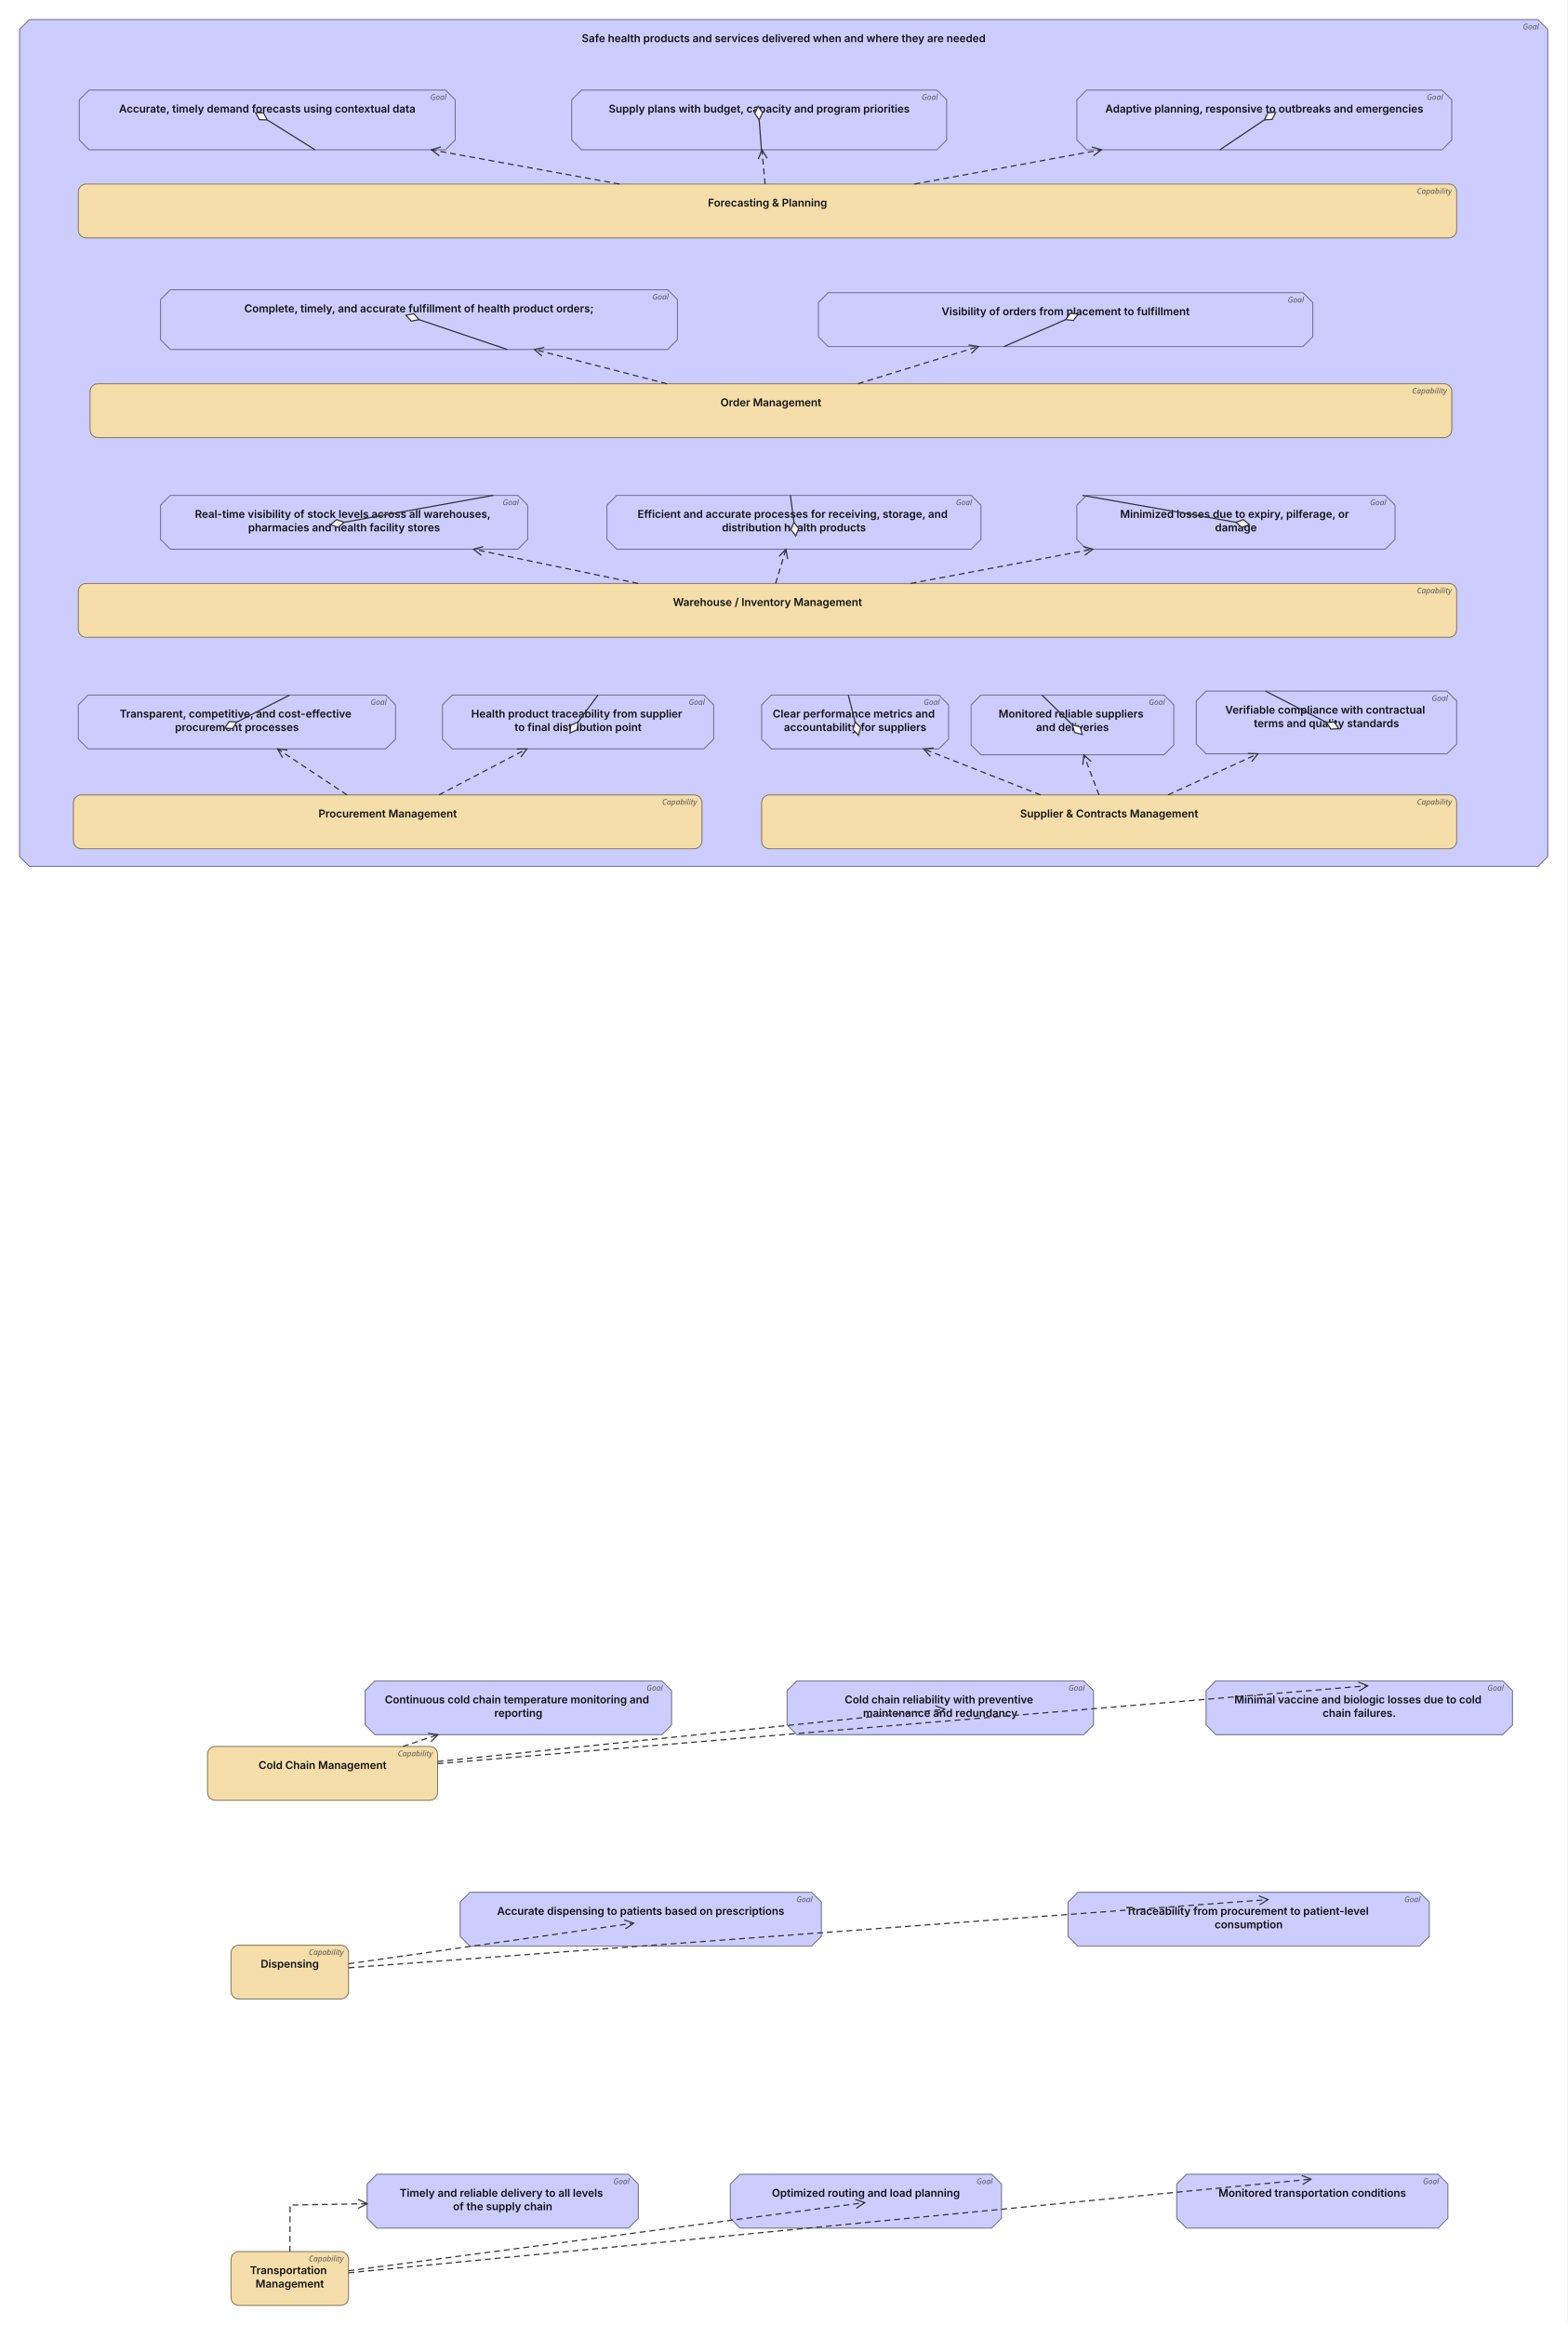
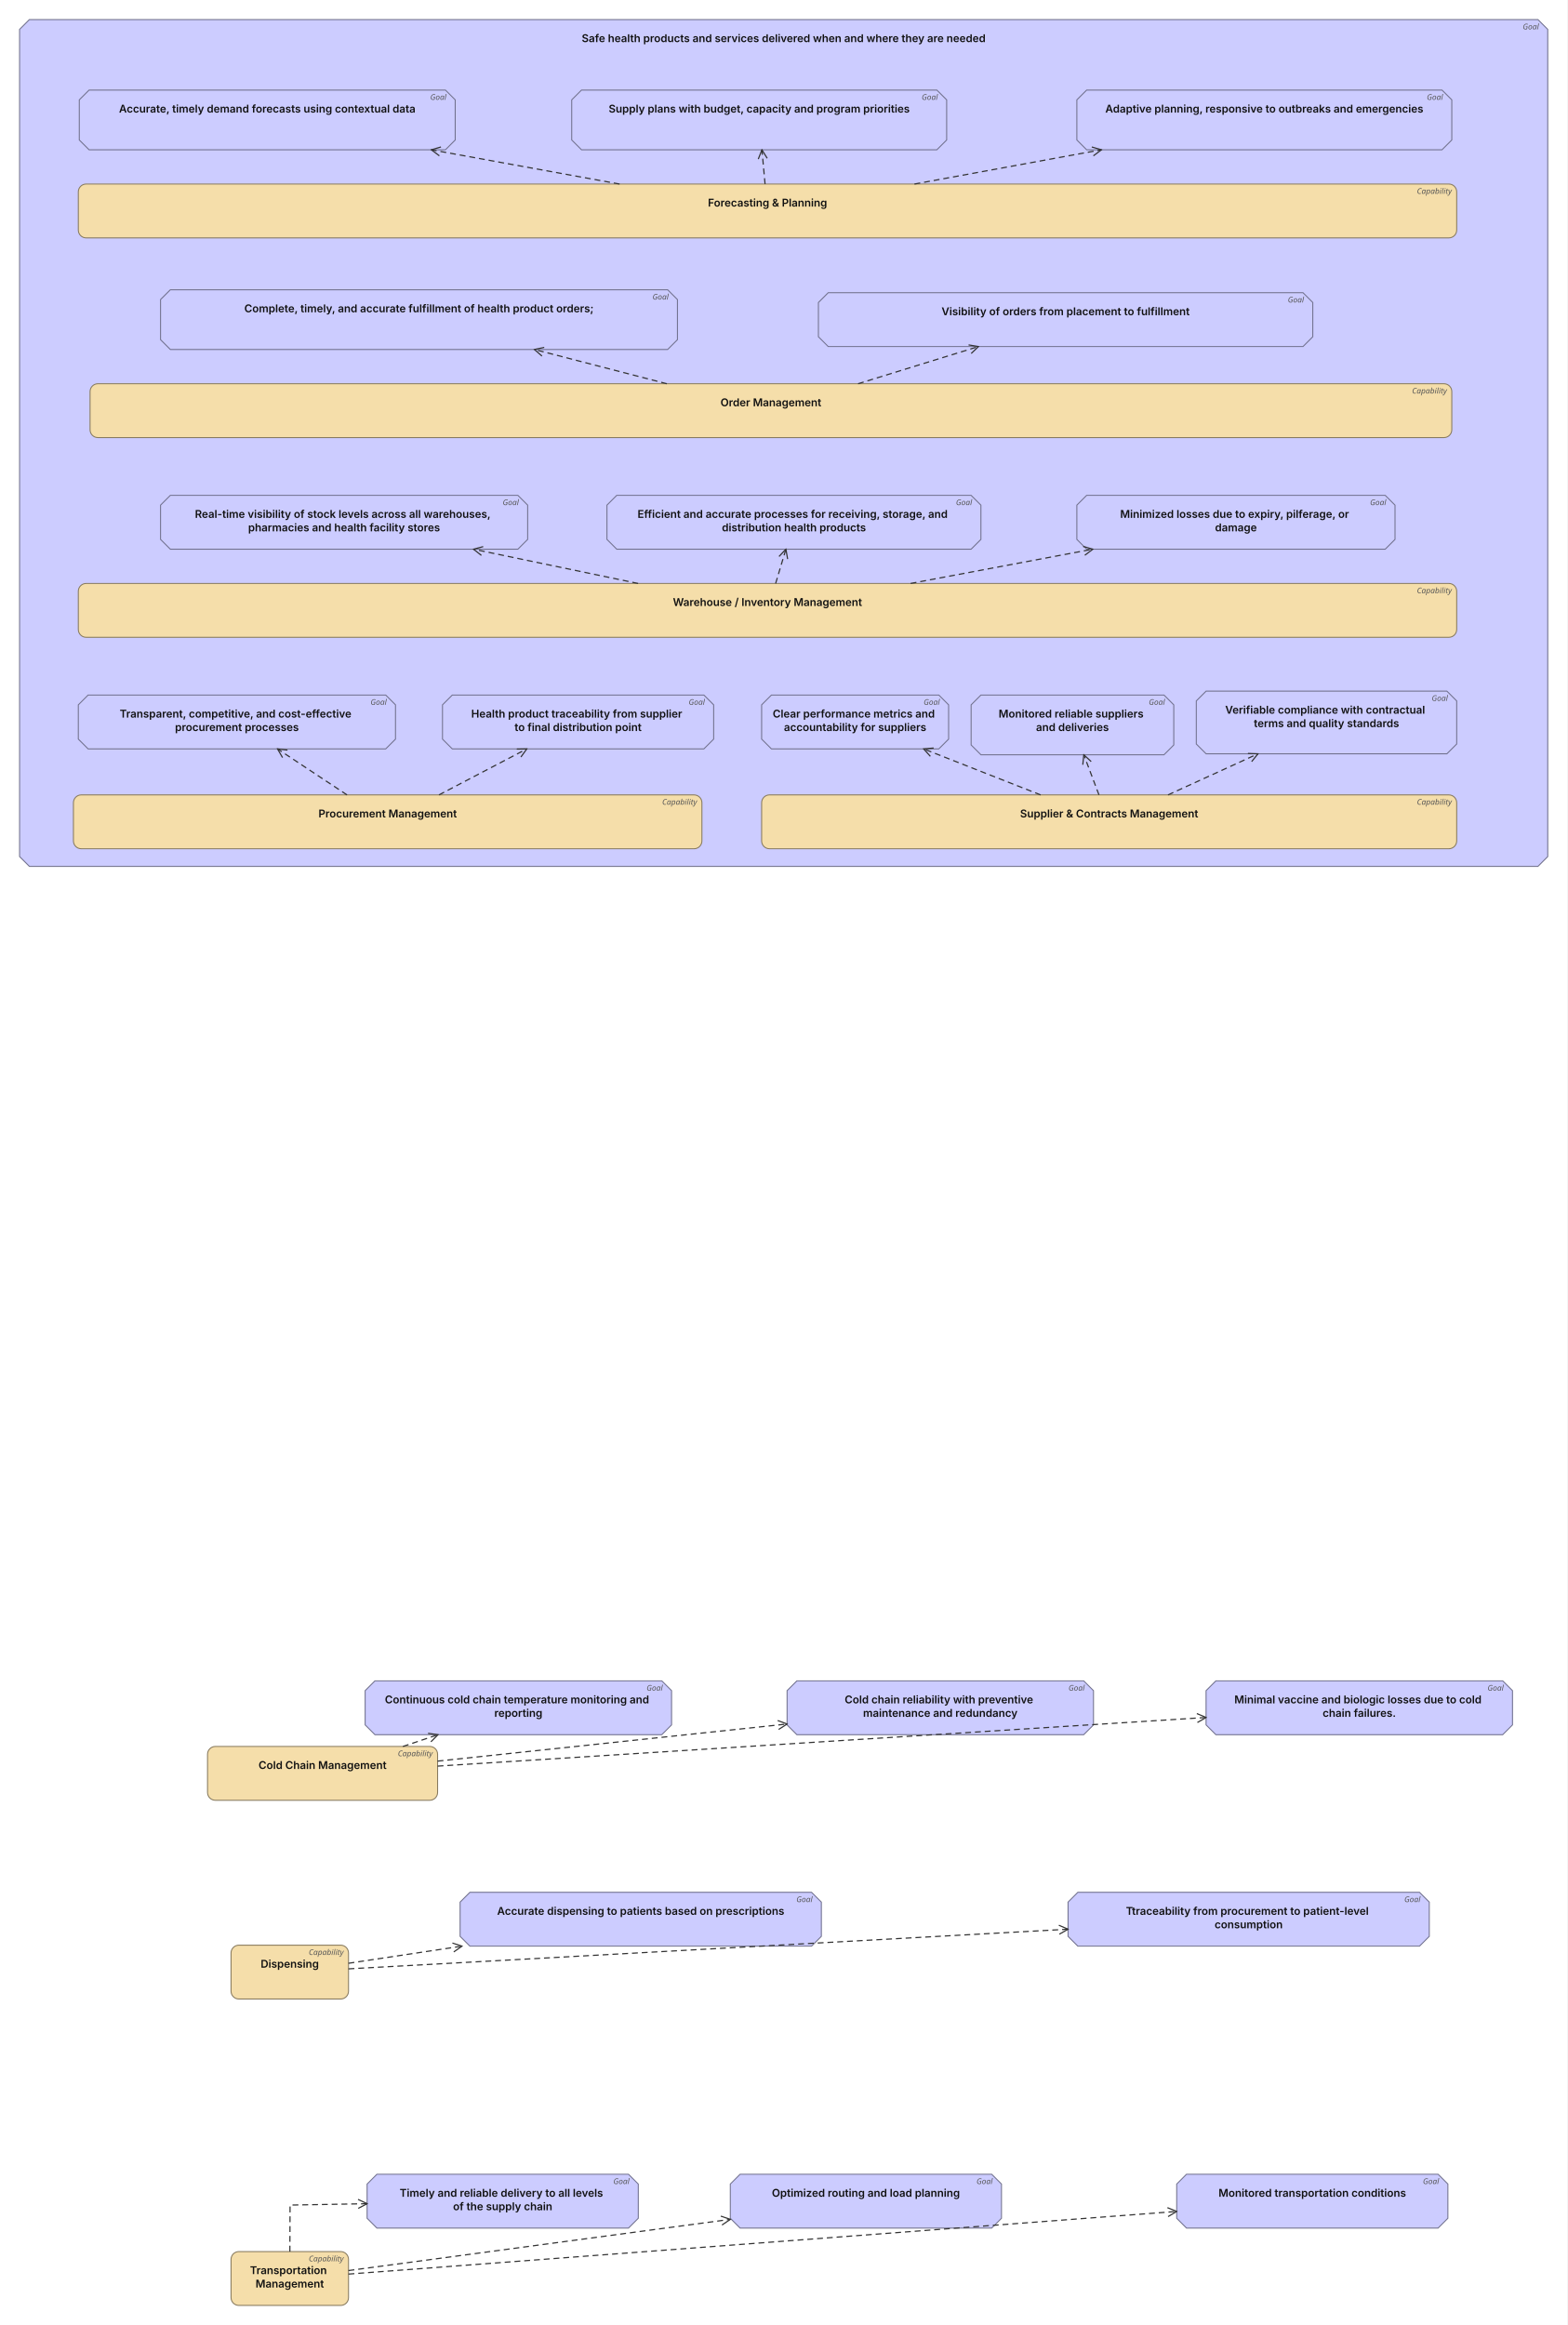
<svg xmlns="http://www.w3.org/2000/svg" viewBox="40 16 1601 2375" width="1601" height="2375" role="img" aria-labelledby="av-title">
  <style>
.av-name{font:600 11px system-ui,-apple-system,"Segoe UI",sans-serif;fill:#111}
.av-type{font:italic 8px system-ui,sans-serif;fill:#555}
.av-group{font:600 11px system-ui,sans-serif;fill:#333}
.av-note{font:10px system-ui,sans-serif;fill:#222}
.av-rel{font:9px system-ui,sans-serif;fill:#333;paint-order:stroke;stroke:#fff;stroke-width:3px}
a:hover rect,a:hover polygon,a:focus rect,a:focus polygon{stroke:#06c;stroke-width:2.5}
</style>
  <defs>
    <marker id="arrow-open" viewBox="0 0 12 12" refX="11" refY="6" markerWidth="11" markerHeight="11" orient="auto-start-reverse" markerUnits="userSpaceOnUse">
      <path d="M1 1 L11 6 L1 11" fill="none" stroke="#333" stroke-width="1.3" />
    </marker>
    <marker id="arrow-filled" viewBox="0 0 12 12" refX="11" refY="6" markerWidth="11" markerHeight="11" orient="auto-start-reverse" markerUnits="userSpaceOnUse">
      <path d="M1 1 L11 6 L1 11 Z" fill="#333" />
    </marker>
    <marker id="arrow-small" viewBox="0 0 10 10" refX="9" refY="5" markerWidth="8" markerHeight="8" orient="auto-start-reverse" markerUnits="userSpaceOnUse">
      <path d="M1 1 L9 5 L1 9" fill="none" stroke="#333" stroke-width="1.2" />
    </marker>
    <marker id="triangle-hollow" viewBox="0 0 14 14" refX="13" refY="7" markerWidth="13" markerHeight="13" orient="auto-start-reverse" markerUnits="userSpaceOnUse">
      <path d="M1 1 L13 7 L1 13 Z" fill="#fff" stroke="#333" stroke-width="1.2" />
    </marker>
    <marker id="diamond-filled" viewBox="0 0 16 10" refX="1" refY="5" markerWidth="16" markerHeight="10" orient="auto-start-reverse" markerUnits="userSpaceOnUse">
      <path d="M1 5 L8 1 L15 5 L8 9 Z" fill="#333" />
    </marker>
    <marker id="diamond-hollow" viewBox="0 0 16 10" refX="1" refY="5" markerWidth="16" markerHeight="10" orient="auto-start-reverse" markerUnits="userSpaceOnUse">
      <path d="M1 5 L8 1 L15 5 L8 9 Z" fill="#fff" stroke="#333" stroke-width="1.2" />
    </marker>
    <marker id="dot" viewBox="0 0 8 8" refX="4" refY="4" markerWidth="7" markerHeight="7" orient="auto" markerUnits="userSpaceOnUse">
      <circle cx="4" cy="4" r="3.2" fill="#333" />
    </marker>
    <pattern id="missing" width="8" height="8" patternUnits="userSpaceOnUse" patternTransform="rotate(45)">
      <rect width="8" height="8" fill="#fff" />
      <line x1="0" y1="0" x2="0" y2="8" stroke="#d33" stroke-width="2" />
    </pattern>
  </defs>
  <rect x="40" y="16" width="1601" height="2375" fill="#fff" />
  <a href="../../../en/dpi-h-ra/archimate/0.2.0/elements/id-3fd56c1375c44038a7d61f56715945ea/" target="_top">
    <polygon points="70,36 1611,36 1621,46 1621,891 1611,901 70,901 60,891 60,46" fill="#ccccff" stroke="#70708c" stroke-width="1" />
    <text class="av-type" x="1612" y="46" text-anchor="end">Goal</text>
    <text class="av-name" x="840.5" y="59" text-anchor="middle">
      <tspan x="840.5" dy="0">Safe health products and services delivered when and where they are needed</tspan>
    </text>
  </a>
  <a href="../../../en/dpi-h-ra/archimate/0.2.0/elements/id-bec80863d13c42dd85e3df25cd911478/" target="_top">
    <polygon points="131,108 495,108 505,118 505,159 495,169 131,169 121,159 121,118" fill="#ccccff" stroke="#70708c" stroke-width="1" />
    <text class="av-type" x="496" y="118" text-anchor="end">Goal</text>
    <text class="av-name" x="313" y="131" text-anchor="middle">
      <tspan x="313" dy="0">Accurate, timely demand forecasts using contextual data</tspan>
    </text>
  </a>
  <a href="../../../en/dpi-h-ra/archimate/0.2.0/elements/id-e48158364b4f4d42bf870ad246a0a75b/" target="_top">
    <polygon points="634,108 997,108 1007,118 1007,159 997,169 634,169 624,159 624,118" fill="#ccccff" stroke="#70708c" stroke-width="1" />
    <text class="av-type" x="998" y="118" text-anchor="end">Goal</text>
    <text class="av-name" x="815.5" y="131" text-anchor="middle">
      <tspan x="815.5" dy="0">Supply plans with budget, capacity and program priorities</tspan>
    </text>
  </a>
  <a href="../../../en/dpi-h-ra/archimate/0.2.0/elements/id-0c7a544f41c64d959ec448b9e152de0a/" target="_top">
    <polygon points="1150,108 1513,108 1523,118 1523,159 1513,169 1150,169 1140,159 1140,118" fill="#ccccff" stroke="#70708c" stroke-width="1" />
    <text class="av-type" x="1514" y="118" text-anchor="end">Goal</text>
    <text class="av-name" x="1331.5" y="131" text-anchor="middle">
      <tspan x="1331.5" dy="0">Adaptive planning, responsive to outbreaks and emergencies</tspan>
    </text>
  </a>
  <a href="../../../en/dpi-h-ra/archimate/0.2.0/elements/id-e53b31972646454384c78f3380f5c40e/" target="_top">
    <rect x="120" y="204" width="1408" height="55" rx="8" fill="#f5deaa" stroke="#877a5e" stroke-width="1" />
    <text class="av-type" x="1523" y="214" text-anchor="end">Capability</text>
    <text class="av-name" x="824" y="227" text-anchor="middle">
      <tspan x="824" dy="0">Forecasting &amp; Planning</tspan>
    </text>
  </a>
  <a href="../../../en/dpi-h-ra/archimate/0.2.0/elements/id-f9c2f2cd09fd4799ac06f33ed88bb61c/" target="_top">
    <rect x="132" y="408" width="1391" height="55" rx="8" fill="#f5deaa" stroke="#877a5e" stroke-width="1" />
    <text class="av-type" x="1518" y="418" text-anchor="end">Capability</text>
    <text class="av-name" x="827.5" y="431" text-anchor="middle">
      <tspan x="827.5" dy="0">Order Management</tspan>
    </text>
  </a>
  <a href="../../../en/dpi-h-ra/archimate/0.2.0/elements/id-88dfd0a869354490ae75e095d940582a/" target="_top">
    <polygon points="214,312 722,312 732,322 732,363 722,373 214,373 204,363 204,322" fill="#ccccff" stroke="#70708c" stroke-width="1" />
    <text class="av-type" x="723" y="322" text-anchor="end">Goal</text>
    <text class="av-name" x="468" y="335" text-anchor="middle">
      <tspan x="468" dy="0">Complete, timely, and accurate fulfillment of health product orders;</tspan>
    </text>
  </a>
  <a href="../../../en/dpi-h-ra/archimate/0.2.0/elements/id-a0d3c79cdc2840eaaf8927f96ec65a2d/" target="_top">
    <polygon points="886,315 1371,315 1381,325 1381,360 1371,370 886,370 876,360 876,325" fill="#ccccff" stroke="#70708c" stroke-width="1" />
    <text class="av-type" x="1372" y="325" text-anchor="end">Goal</text>
    <text class="av-name" x="1128.5" y="338" text-anchor="middle">
      <tspan x="1128.5" dy="0">Visibility of orders from placement to fulfillment</tspan>
    </text>
  </a>
  <a href="../../../en/dpi-h-ra/archimate/0.2.0/elements/id-2d603034c4194b058762690fd6415ff0/" target="_top">
    <rect x="120" y="612" width="1408" height="55" rx="8" fill="#f5deaa" stroke="#877a5e" stroke-width="1" />
    <text class="av-type" x="1523" y="622" text-anchor="end">Capability</text>
    <text class="av-name" x="824" y="635" text-anchor="middle">
      <tspan x="824" dy="0">Warehouse / Inventory Management</tspan>
    </text>
  </a>
  <a href="../../../en/dpi-h-ra/archimate/0.2.0/elements/id-0c2dc1785bbc4274b810f7d974fadc9b/" target="_top">
    <polygon points="214,522 569,522 579,532 579,567 569,577 214,577 204,567 204,532" fill="#ccccff" stroke="#70708c" stroke-width="1" />
    <text class="av-type" x="570" y="532" text-anchor="end">Goal</text>
    <text class="av-name" x="391.5" y="545" text-anchor="middle">
      <tspan x="391.5" dy="0">Real-time visibility of stock levels across all warehouses,</tspan>
      <tspan x="391.5" dy="13.75">pharmacies and health facility stores</tspan>
    </text>
  </a>
  <a href="../../../en/dpi-h-ra/archimate/0.2.0/elements/id-3c1ffe1cbc8944b4bd1e6075b0eac9e1/" target="_top">
    <polygon points="670,522 1032,522 1042,532 1042,567 1032,577 670,577 660,567 660,532" fill="#ccccff" stroke="#70708c" stroke-width="1" />
    <text class="av-type" x="1033" y="532" text-anchor="end">Goal</text>
    <text class="av-name" x="851" y="545" text-anchor="middle">
      <tspan x="851" dy="0">Efficient and accurate processes for receiving, storage, and</tspan>
      <tspan x="851" dy="13.75">distribution health products</tspan>
    </text>
  </a>
  <a href="../../../en/dpi-h-ra/archimate/0.2.0/elements/id-72c9ea29b0c24074bc555c3b3201e617/" target="_top">
    <polygon points="1150,522 1455,522 1465,532 1465,567 1455,577 1150,577 1140,567 1140,532" fill="#ccccff" stroke="#70708c" stroke-width="1" />
    <text class="av-type" x="1456" y="532" text-anchor="end">Goal</text>
    <text class="av-name" x="1302.5" y="545" text-anchor="middle">
      <tspan x="1302.5" dy="0">Minimized losses due to expiry, pilferage, or</tspan>
      <tspan x="1302.5" dy="13.75">damage</tspan>
    </text>
  </a>
  <a href="../../../en/dpi-h-ra/archimate/0.2.0/elements/id-9825f8c281d74fa5a9ec0171e246fb27/" target="_top">
    <rect x="115" y="828" width="642" height="55" rx="8" fill="#f5deaa" stroke="#877a5e" stroke-width="1" />
    <text class="av-type" x="752" y="838" text-anchor="end">Capability</text>
    <text class="av-name" x="436" y="851" text-anchor="middle">
      <tspan x="436" dy="0">Procurement Management</tspan>
    </text>
  </a>
  <a href="../../../en/dpi-h-ra/archimate/0.2.0/elements/id-cc8f986da3c64f6eb50fea04473a596c/" target="_top">
    <polygon points="130,726 434,726 444,736 444,771 434,781 130,781 120,771 120,736" fill="#ccccff" stroke="#70708c" stroke-width="1" />
    <text class="av-type" x="435" y="736" text-anchor="end">Goal</text>
    <text class="av-name" x="282" y="749" text-anchor="middle">
      <tspan x="282" dy="0">Transparent, competitive, and cost-effective</tspan>
      <tspan x="282" dy="13.75">procurement processes</tspan>
    </text>
  </a>
  <a href="../../../en/dpi-h-ra/archimate/0.2.0/elements/id-1ea61b96bda34536937bf1783d3c4f22/" target="_top">
    <polygon points="502,726 759,726 769,736 769,771 759,781 502,781 492,771 492,736" fill="#ccccff" stroke="#70708c" stroke-width="1" />
    <text class="av-type" x="760" y="736" text-anchor="end">Goal</text>
    <text class="av-name" x="630.5" y="749" text-anchor="middle">
      <tspan x="630.5" dy="0">Health product traceability from supplier</tspan>
      <tspan x="630.5" dy="13.75">to final distribution point</tspan>
    </text>
  </a>
  <a href="../../../en/dpi-h-ra/archimate/0.2.0/elements/id-f3331a72444d4cc49391c25e0f7745fd/" target="_top">
    <rect x="818" y="828" width="710" height="55" rx="8" fill="#f5deaa" stroke="#877a5e" stroke-width="1" />
    <text class="av-type" x="1523" y="838" text-anchor="end">Capability</text>
    <text class="av-name" x="1173" y="851" text-anchor="middle">
      <tspan x="1173" dy="0">Supplier &amp; Contracts Management</tspan>
    </text>
  </a>
  <a href="../../../en/dpi-h-ra/archimate/0.2.0/elements/id-611f30aa79e949439f93e4f06bd82e48/" target="_top">
    <polygon points="828,726 999,726 1009,736 1009,771 999,781 828,781 818,771 818,736" fill="#ccccff" stroke="#70708c" stroke-width="1" />
    <text class="av-type" x="1000" y="736" text-anchor="end">Goal</text>
    <text class="av-name" x="913.5" y="749" text-anchor="middle">
      <tspan x="913.5" dy="0">Clear performance metrics and</tspan>
      <tspan x="913.5" dy="13.75">accountability for suppliers</tspan>
    </text>
  </a>
  <a href="../../../en/dpi-h-ra/archimate/0.2.0/elements/id-0cf148cf09914184972be4bdaee43394/" target="_top">
    <polygon points="1042,726 1229,726 1239,736 1239,777 1229,787 1042,787 1032,777 1032,736" fill="#ccccff" stroke="#70708c" stroke-width="1" />
    <text class="av-type" x="1230" y="736" text-anchor="end">Goal</text>
    <text class="av-name" x="1135.5" y="749" text-anchor="middle">
      <tspan x="1135.5" dy="0">Monitored reliable suppliers</tspan>
      <tspan x="1135.5" dy="13.75">and deliveries</tspan>
    </text>
  </a>
  <a href="../../../en/dpi-h-ra/archimate/0.2.0/elements/id-689e8648bcce42e695cd6512579b30a7/" target="_top">
    <polygon points="1272,722 1518,722 1528,732 1528,776 1518,786 1272,786 1262,776 1262,732" fill="#ccccff" stroke="#70708c" stroke-width="1" />
    <text class="av-type" x="1519" y="732" text-anchor="end">Goal</text>
    <text class="av-name" x="1395" y="745" text-anchor="middle">
      <tspan x="1395" dy="0">Verifiable compliance with contractual</tspan>
      <tspan x="1395" dy="13.75">terms and quality standards</tspan>
    </text>
  </a>
  <a href="../../../en/dpi-h-ra/archimate/0.2.0/elements/id-78ec1c7fd76943298ffdeea12f7acc4d/" target="_top">
    <polygon points="423,1733 716,1733 726,1743 726,1778 716,1788 423,1788 413,1778 413,1743" fill="#ccccff" stroke="#70708c" stroke-width="1" />
    <text class="av-type" x="717" y="1743" text-anchor="end">Goal</text>
    <text class="av-name" x="569.5" y="1756" text-anchor="middle">
      <tspan x="569.5" dy="0">Continuous cold chain temperature monitoring and</tspan>
      <tspan x="569.5" dy="13.75">reporting</tspan>
    </text>
  </a>
  <a href="../../../en/dpi-h-ra/archimate/0.2.0/elements/id-d56dcdd2deb44ad4a88e6b573ccb7f92/" target="_top">
    <polygon points="854,1733 1147,1733 1157,1743 1157,1778 1147,1788 854,1788 844,1778 844,1743" fill="#ccccff" stroke="#70708c" stroke-width="1" />
    <text class="av-type" x="1148" y="1743" text-anchor="end">Goal</text>
    <text class="av-name" x="1000.5" y="1756" text-anchor="middle">
      <tspan x="1000.5" dy="0">Cold chain reliability with preventive</tspan>
      <tspan x="1000.5" dy="13.75">maintenance and redundancy</tspan>
    </text>
  </a>
  <a href="../../../en/dpi-h-ra/archimate/0.2.0/elements/id-3c813327c5e14e6697a0e2fb1586cd6a/" target="_top">
    <polygon points="1282,1733 1575,1733 1585,1743 1585,1778 1575,1788 1282,1788 1272,1778 1272,1743" fill="#ccccff" stroke="#70708c" stroke-width="1" />
    <text class="av-type" x="1576" y="1743" text-anchor="end">Goal</text>
    <text class="av-name" x="1428.5" y="1756" text-anchor="middle">
      <tspan x="1428.5" dy="0">Minimal vaccine and biologic losses due to cold</tspan>
      <tspan x="1428.5" dy="13.75">chain failures.</tspan>
    </text>
  </a>
  <a href="../../../en/dpi-h-ra/archimate/0.2.0/elements/id-fb45f12f12df4939927654027e6a54e1/" target="_top">
    <rect x="252" y="1800" width="235" height="55" rx="8" fill="#f5deaa" stroke="#877a5e" stroke-width="1" />
    <text class="av-type" x="482" y="1810" text-anchor="end">Capability</text>
    <text class="av-name" x="369.5" y="1823" text-anchor="middle">
      <tspan x="369.5" dy="0">Cold Chain Management</tspan>
    </text>
  </a>
  <a href="../../../en/dpi-h-ra/archimate/0.2.0/elements/id-7a6dff73ad9d496f9b2df94ece5a3f70/" target="_top">
    <polygon points="520,1949 869,1949 879,1959 879,1994 869,2004 520,2004 510,1994 510,1959" fill="#ccccff" stroke="#70708c" stroke-width="1" />
    <text class="av-type" x="870" y="1959" text-anchor="end">Goal</text>
    <text class="av-name" x="694.5" y="1972" text-anchor="middle">
      <tspan x="694.5" dy="0">Accurate dispensing to patients based on prescriptions</tspan>
    </text>
  </a>
  <a href="../../../en/dpi-h-ra/archimate/0.2.0/elements/id-b6a234cbca8a47cb8aa6bdfcc7c6bc80/" target="_top">
    <polygon points="1141,1949 1490,1949 1500,1959 1500,1994 1490,2004 1141,2004 1131,1994 1131,1959" fill="#ccccff" stroke="#70708c" stroke-width="1" />
    <text class="av-type" x="1491" y="1959" text-anchor="end">Goal</text>
    <text class="av-name" x="1315.5" y="1972" text-anchor="middle">
      <tspan x="1315.5" dy="0">Ttraceability from procurement to patient-level</tspan>
      <tspan x="1315.5" dy="13.75">consumption</tspan>
    </text>
  </a>
  <a href="../../../en/dpi-h-ra/archimate/0.2.0/elements/id-f9f30d3e83e24a8daa3393eebb0838eb/" target="_top">
    <rect x="276" y="2003" width="120" height="55" rx="8" fill="#f5deaa" stroke="#877a5e" stroke-width="1" />
    <text class="av-type" x="391" y="2013" text-anchor="end">Capability</text>
    <text class="av-name" x="336" y="2026" text-anchor="middle">
      <tspan x="336" dy="0">Dispensing</tspan>
    </text>
  </a>
  <a href="../../../en/dpi-h-ra/archimate/0.2.0/elements/id-b37bf4947ec9430197f9056d283eb5b0/" target="_top">
    <rect x="276" y="2316" width="120" height="55" rx="8" fill="#f5deaa" stroke="#877a5e" stroke-width="1" />
    <text class="av-type" x="391" y="2326" text-anchor="end">Capability</text>
    <text class="av-name" x="336" y="2339" text-anchor="middle">
      <tspan x="336" dy="0">Transportation</tspan>
      <tspan x="336" dy="13.75">Management</tspan>
    </text>
  </a>
  <a href="../../../en/dpi-h-ra/archimate/0.2.0/elements/id-48362e4151454c8a9dfae6acfb7401be/" target="_top">
    <polygon points="425,2237 682,2237 692,2247 692,2282 682,2292 425,2292 415,2282 415,2247" fill="#ccccff" stroke="#70708c" stroke-width="1" />
    <text class="av-type" x="683" y="2247" text-anchor="end">Goal</text>
    <text class="av-name" x="553.5" y="2260" text-anchor="middle">
      <tspan x="553.5" dy="0">Timely and reliable delivery to all levels</tspan>
      <tspan x="553.5" dy="13.75">of the supply chain</tspan>
    </text>
  </a>
  <a href="../../../en/dpi-h-ra/archimate/0.2.0/elements/id-2031d7ced34f4ea0ad0da9d91f5c52e1/" target="_top">
    <polygon points="796,2237 1053,2237 1063,2247 1063,2282 1053,2292 796,2292 786,2282 786,2247" fill="#ccccff" stroke="#70708c" stroke-width="1" />
    <text class="av-type" x="1054" y="2247" text-anchor="end">Goal</text>
    <text class="av-name" x="924.5" y="2260" text-anchor="middle">
      <tspan x="924.5" dy="0">Optimized routing and load planning</tspan>
    </text>
  </a>
  <a href="../../../en/dpi-h-ra/archimate/0.2.0/elements/id-7677a772744241a89e0cca82c35fb07c/" target="_top">
    <polygon points="1252,2237 1509,2237 1519,2247 1519,2282 1509,2292 1252,2292 1242,2282 1242,2247" fill="#ccccff" stroke="#70708c" stroke-width="1" />
    <text class="av-type" x="1510" y="2247" text-anchor="end">Goal</text>
    <text class="av-name" x="1380.5" y="2260" text-anchor="middle">
      <tspan x="1380.5" dy="0">Monitored transportation conditions</tspan>
    </text>
  </a>
-   <a href="../../../en/dpi-h-ra/archimate/0.2.0/relationships/id-9aa8c80d626d458ba54969273b0d43fd/" target="_top">
-     <path d="M313 138.5 L361.8 169" fill="none" stroke="#333" stroke-width="1.2" marker-start="url(#diamond-hollow)" />
-     <path d="M313 138.5 L361.8 169" fill="none" stroke="transparent" stroke-width="8" />
-   </a>
-   <a href="../../../en/dpi-h-ra/archimate/0.2.0/relationships/id-384675023637494e942e13e7cccdc9e4/" target="_top">
-     <path d="M1331.5 138.5 L1286.1 169" fill="none" stroke="#333" stroke-width="1.2" marker-start="url(#diamond-hollow)" />
-     <path d="M1331.5 138.5 L1286.1 169" fill="none" stroke="transparent" stroke-width="8" />
-   </a>
-   <a href="../../../en/dpi-h-ra/archimate/0.2.0/relationships/id-34441ddbac63430fb64f1df8055c55e4/" target="_top">
-     <path d="M815.5 138.5 L817.8 169" fill="none" stroke="#333" stroke-width="1.2" marker-start="url(#diamond-hollow)" />
-     <path d="M815.5 138.5 L817.8 169" fill="none" stroke="transparent" stroke-width="8" />
-   </a>
-   <a href="../../../en/dpi-h-ra/archimate/0.2.0/relationships/id-9f8ba0b2b44244c08f5dd219364ad81c/" target="_top">
-     <path d="M468 342.5 L558.2 373" fill="none" stroke="#333" stroke-width="1.2" marker-start="url(#diamond-hollow)" />
-     <path d="M468 342.5 L558.2 373" fill="none" stroke="transparent" stroke-width="8" />
-   </a>
-   <a href="../../../en/dpi-h-ra/archimate/0.2.0/relationships/id-040c1cafb6674951ae3fa8e03f90f3aa/" target="_top">
-     <path d="M1128.5 342.5 L1065.6 370" fill="none" stroke="#333" stroke-width="1.2" marker-start="url(#diamond-hollow)" />
-     <path d="M1128.5 342.5 L1065.6 370" fill="none" stroke="transparent" stroke-width="8" />
-   </a>
-   <a href="../../../en/dpi-h-ra/archimate/0.2.0/relationships/id-b6a3c0985f1b4ed09477d91c37e6846d/" target="_top">
-     <path d="M391.5 549.5 L543.9 522" fill="none" stroke="#333" stroke-width="1.2" marker-start="url(#diamond-hollow)" />
-     <path d="M391.5 549.5 L543.9 522" fill="none" stroke="transparent" stroke-width="8" />
-   </a>
-   <a href="../../../en/dpi-h-ra/archimate/0.2.0/relationships/id-77b9e8dd1ff144bba9bf6e0138dcf2d9/" target="_top">
-     <path d="M851 549.5 L847.4 522" fill="none" stroke="#333" stroke-width="1.2" marker-start="url(#diamond-hollow)" />
-     <path d="M851 549.5 L847.4 522" fill="none" stroke="transparent" stroke-width="8" />
-   </a>
-   <a href="../../../en/dpi-h-ra/archimate/0.2.0/relationships/id-cd58bfb1ffcb44219851615dbacfd54c/" target="_top">
-     <path d="M1302.5 549.5 L1145.6 522" fill="none" stroke="#333" stroke-width="1.2" marker-start="url(#diamond-hollow)" />
-     <path d="M1302.5 549.5 L1145.6 522" fill="none" stroke="transparent" stroke-width="8" />
-   </a>
-   <a href="../../../en/dpi-h-ra/archimate/0.2.0/relationships/id-0b110015b23f4d03967caef2ffd1c1ae/" target="_top">
-     <path d="M282 753.5 L335.9 726" fill="none" stroke="#333" stroke-width="1.2" marker-start="url(#diamond-hollow)" />
-     <path d="M282 753.5 L335.9 726" fill="none" stroke="transparent" stroke-width="8" />
-   </a>
-   <a href="../../../en/dpi-h-ra/archimate/0.2.0/relationships/id-3380c57099b5438abfd51ed5760aa497/" target="_top">
-     <path d="M630.5 753.5 L650.8 726" fill="none" stroke="#333" stroke-width="1.2" marker-start="url(#diamond-hollow)" />
-     <path d="M630.5 753.5 L650.8 726" fill="none" stroke="transparent" stroke-width="8" />
-   </a>
-   <a href="../../../en/dpi-h-ra/archimate/0.2.0/relationships/id-7750edaaa52b4bd196d05273106aa1eb/" target="_top">
-     <path d="M913.5 753.5 L906.5 726" fill="none" stroke="#333" stroke-width="1.2" marker-start="url(#diamond-hollow)" />
-     <path d="M913.5 753.5 L906.5 726" fill="none" stroke="transparent" stroke-width="8" />
-   </a>
-   <a href="../../../en/dpi-h-ra/archimate/0.2.0/relationships/id-571dffb5adeb49feabbccb0b77288718/" target="_top">
-     <path d="M1135.5 756.5 L1104.3 726" fill="none" stroke="#333" stroke-width="1.2" marker-start="url(#diamond-hollow)" />
-     <path d="M1135.5 756.5 L1104.3 726" fill="none" stroke="transparent" stroke-width="8" />
-   </a>
-   <a href="../../../en/dpi-h-ra/archimate/0.2.0/relationships/id-a69e3a4da6794290b1b1d9568a4d88f2/" target="_top">
-     <path d="M1395 754 L1332.8 722" fill="none" stroke="#333" stroke-width="1.2" marker-start="url(#diamond-hollow)" />
-     <path d="M1395 754 L1332.8 722" fill="none" stroke="transparent" stroke-width="8" />
-   </a>
  <a href="../../../en/dpi-h-ra/archimate/0.2.0/relationships/id-1565979ae7eb433ab4ec3f486115ecc0/" target="_top">
    <path d="M821.5 204 L818.3 169" fill="none" stroke="#333" stroke-width="1.2" stroke-dasharray="6 4" marker-end="url(#arrow-open)" />
    <path d="M821.5 204 L818.3 169" fill="none" stroke="transparent" stroke-width="8" />
  </a>
  <a href="../../../en/dpi-h-ra/archimate/0.2.0/relationships/id-723d426684b343cfb0169e93ab34d316/" target="_top">
    <path d="M672.9 204 L480.6 169" fill="none" stroke="#333" stroke-width="1.2" stroke-dasharray="6 4" marker-end="url(#arrow-open)" />
    <path d="M672.9 204 L480.6 169" fill="none" stroke="transparent" stroke-width="8" />
  </a>
  <a href="../../../en/dpi-h-ra/archimate/0.2.0/relationships/id-d99f0f3f2af043d8885e624db3967ff0/" target="_top">
    <path d="M974.1 204 L1165.1 169" fill="none" stroke="#333" stroke-width="1.2" stroke-dasharray="6 4" marker-end="url(#arrow-open)" />
    <path d="M974.1 204 L1165.1 169" fill="none" stroke="transparent" stroke-width="8" />
  </a>
  <a href="../../../en/dpi-h-ra/archimate/0.2.0/relationships/id-b2aaccf9e5514b069594af4a19ed655c/" target="_top">
    <path d="M721.2 408 L585.9 373" fill="none" stroke="#333" stroke-width="1.2" stroke-dasharray="6 4" marker-end="url(#arrow-open)" />
    <path d="M721.2 408 L585.9 373" fill="none" stroke="transparent" stroke-width="8" />
  </a>
  <a href="../../../en/dpi-h-ra/archimate/0.2.0/relationships/id-4ba463d69e644827af79b97766fb7db4/" target="_top">
    <path d="M916.5 408 L1039.5 370" fill="none" stroke="#333" stroke-width="1.2" stroke-dasharray="6 4" marker-end="url(#arrow-open)" />
    <path d="M916.5 408 L1039.5 370" fill="none" stroke="transparent" stroke-width="8" />
  </a>
  <a href="../../../en/dpi-h-ra/archimate/0.2.0/relationships/id-b52e9200e9ad403c9b140ccf40f9acfb/" target="_top">
    <path d="M691.8 612 L523.7 577" fill="none" stroke="#333" stroke-width="1.2" stroke-dasharray="6 4" marker-end="url(#arrow-open)" />
    <path d="M691.8 612 L523.7 577" fill="none" stroke="transparent" stroke-width="8" />
  </a>
  <a href="../../../en/dpi-h-ra/archimate/0.2.0/relationships/id-64ea60c09a9642089993ee04cb19ddea/" target="_top">
    <path d="M832.3 612 L842.8 577" fill="none" stroke="#333" stroke-width="1.2" stroke-dasharray="6 4" marker-end="url(#arrow-open)" />
    <path d="M832.3 612 L842.8 577" fill="none" stroke="transparent" stroke-width="8" />
  </a>
  <a href="../../../en/dpi-h-ra/archimate/0.2.0/relationships/id-3171c09406eb4d208e8564e8970824b8/" target="_top">
    <path d="M970.2 612 L1156.3 577" fill="none" stroke="#333" stroke-width="1.2" stroke-dasharray="6 4" marker-end="url(#arrow-open)" />
    <path d="M970.2 612 L1156.3 577" fill="none" stroke="transparent" stroke-width="8" />
  </a>
  <a href="../../../en/dpi-h-ra/archimate/0.2.0/relationships/id-755522b40b88478fb5ac642294d47167/" target="_top">
    <path d="M394.5 828 L323.5 781" fill="none" stroke="#333" stroke-width="1.2" stroke-dasharray="6 4" marker-end="url(#arrow-open)" />
    <path d="M394.5 828 L323.5 781" fill="none" stroke="transparent" stroke-width="8" />
  </a>
  <a href="../../../en/dpi-h-ra/archimate/0.2.0/relationships/id-bbf5afe84ced4469a70c507a4d705077/" target="_top">
    <path d="M488.4 828 L578.1 781" fill="none" stroke="#333" stroke-width="1.2" stroke-dasharray="6 4" marker-end="url(#arrow-open)" />
    <path d="M488.4 828 L578.1 781" fill="none" stroke="transparent" stroke-width="8" />
  </a>
  <a href="../../../en/dpi-h-ra/archimate/0.2.0/relationships/id-295c84a2d8104fb0bb6584cdf5ecb7f7/" target="_top">
    <path d="M1103 828 L983.5 781" fill="none" stroke="#333" stroke-width="1.2" stroke-dasharray="6 4" marker-end="url(#arrow-open)" />
    <path d="M1103 828 L983.5 781" fill="none" stroke="transparent" stroke-width="8" />
  </a>
  <a href="../../../en/dpi-h-ra/archimate/0.2.0/relationships/id-e2ebf60dfcdd405d93b51cbabcabe2a9/" target="_top">
    <path d="M1233.1 828 L1325 786" fill="none" stroke="#333" stroke-width="1.2" stroke-dasharray="6 4" marker-end="url(#arrow-open)" />
    <path d="M1233.1 828 L1325 786" fill="none" stroke="transparent" stroke-width="8" />
  </a>
  <a href="../../../en/dpi-h-ra/archimate/0.2.0/relationships/id-0cdacedb00414784b2b09dba4a007688/" target="_top">
    <path d="M1162.6 828 L1147.1 787" fill="none" stroke="#333" stroke-width="1.2" stroke-dasharray="6 4" marker-end="url(#arrow-open)" />
    <path d="M1162.6 828 L1147.1 787" fill="none" stroke="transparent" stroke-width="8" />
  </a>
  <a href="../../../en/dpi-h-ra/archimate/0.2.0/relationships/id-cd253faa6d564d85a4c4e3cd9257d803/" target="_top">
    <path d="M451.6 1800 L487.4 1788" fill="none" stroke="#333" stroke-width="1.2" stroke-dasharray="6 4" marker-end="url(#arrow-open)" />
    <path d="M451.6 1800 L487.4 1788" fill="none" stroke="transparent" stroke-width="8" />
  </a>
  <a href="../../../en/dpi-h-ra/archimate/0.2.0/relationships/id-c5f1d2f37ad94377a43648180f886c1f/" target="_top">
-     <path d="M487 1817.6 L1437 1738 L1437 1738" fill="none" stroke="#333" stroke-width="1.2" stroke-dasharray="6 4" marker-end="url(#arrow-open)" />
-     <path d="M487 1817.6 L1437 1738 L1437 1738" fill="none" stroke="transparent" stroke-width="8" />
+     <path d="M487 1820.1 L1272 1770.4" fill="none" stroke="#333" stroke-width="1.2" stroke-dasharray="6 4" marker-end="url(#arrow-open)" />
+     <path d="M487 1820.1 L1272 1770.4" fill="none" stroke="transparent" stroke-width="8" />
  </a>
  <a href="../../../en/dpi-h-ra/archimate/0.2.0/relationships/id-efdad48328da4ec0b779e5f33533cacd/" target="_top">
-     <path d="M487 1815.4 L1005 1762 L1005 1762" fill="none" stroke="#333" stroke-width="1.2" stroke-dasharray="6 4" marker-end="url(#arrow-open)" />
-     <path d="M487 1815.4 L1005 1762 L1005 1762" fill="none" stroke="transparent" stroke-width="8" />
+     <path d="M487 1815 L844 1777.1" fill="none" stroke="#333" stroke-width="1.2" stroke-dasharray="6 4" marker-end="url(#arrow-open)" />
+     <path d="M487 1815 L844 1777.1" fill="none" stroke="transparent" stroke-width="8" />
  </a>
  <a href="../../../en/dpi-h-ra/archimate/0.2.0/relationships/id-fbe9c138dc114c36b1b0295f5f201cf4/" target="_top">
-     <path d="M396 2026.1 L1335.3 1956.5 L1335.3 1956.5" fill="none" stroke="#333" stroke-width="1.2" stroke-dasharray="6 4" marker-end="url(#arrow-open)" />
-     <path d="M396 2026.1 L1335.3 1956.5 L1335.3 1956.5" fill="none" stroke="transparent" stroke-width="8" />
+     <path d="M396 2027.2 L1131 1986.7" fill="none" stroke="#333" stroke-width="1.2" stroke-dasharray="6 4" marker-end="url(#arrow-open)" />
+     <path d="M396 2027.2 L1131 1986.7" fill="none" stroke="transparent" stroke-width="8" />
  </a>
  <a href="../../../en/dpi-h-ra/archimate/0.2.0/relationships/id-d89e49267cc044029f9de33bb30284db/" target="_top">
-     <path d="M396 2022 L687.3 1980.5 L687.3 1980.5" fill="none" stroke="#333" stroke-width="1.2" stroke-dasharray="6 4" marker-end="url(#arrow-open)" />
-     <path d="M396 2022 L687.3 1980.5 L687.3 1980.5" fill="none" stroke="transparent" stroke-width="8" />
+     <path d="M396 2021.5 L511.9 2004" fill="none" stroke="#333" stroke-width="1.2" stroke-dasharray="6 4" marker-end="url(#arrow-open)" />
+     <path d="M396 2021.5 L511.9 2004" fill="none" stroke="transparent" stroke-width="8" />
  </a>
  <a href="../../../en/dpi-h-ra/archimate/0.2.0/relationships/id-d3e11139c5ce4c4d85dabdd2fb2e506b/" target="_top">
-     <path d="M396 2335.6 L923.3 2266 L923.3 2266" fill="none" stroke="#333" stroke-width="1.2" stroke-dasharray="6 4" marker-end="url(#arrow-open)" />
-     <path d="M396 2335.6 L923.3 2266 L923.3 2266" fill="none" stroke="transparent" stroke-width="8" />
+     <path d="M396 2335.4 L786 2283.1" fill="none" stroke="#333" stroke-width="1.2" stroke-dasharray="6 4" marker-end="url(#arrow-open)" />
+     <path d="M396 2335.4 L786 2283.1" fill="none" stroke="transparent" stroke-width="8" />
  </a>
  <a href="../../../en/dpi-h-ra/archimate/0.2.0/relationships/id-c05dc37273c14b81b3e77bb792828743/" target="_top">
-     <path d="M396 2337.7 L1379.3 2242 L1379.3 2242" fill="none" stroke="#333" stroke-width="1.2" stroke-dasharray="6 4" marker-end="url(#arrow-open)" />
-     <path d="M396 2337.7 L1379.3 2242 L1379.3 2242" fill="none" stroke="transparent" stroke-width="8" />
+     <path d="M396 2339 L1242 2275" fill="none" stroke="#333" stroke-width="1.2" stroke-dasharray="6 4" marker-end="url(#arrow-open)" />
+     <path d="M396 2339 L1242 2275" fill="none" stroke="transparent" stroke-width="8" />
  </a>
  <a href="../../../en/dpi-h-ra/archimate/0.2.0/relationships/id-d3f7fae26594498c95ef8abcaf66d6d9/" target="_top">
    <path d="M336.1 2316 L336.3 2268.5 L415 2267.1" fill="none" stroke="#333" stroke-width="1.2" stroke-dasharray="6 4" marker-end="url(#arrow-open)" />
    <path d="M336.1 2316 L336.3 2268.5 L415 2267.1" fill="none" stroke="transparent" stroke-width="8" />
  </a>
</svg>
